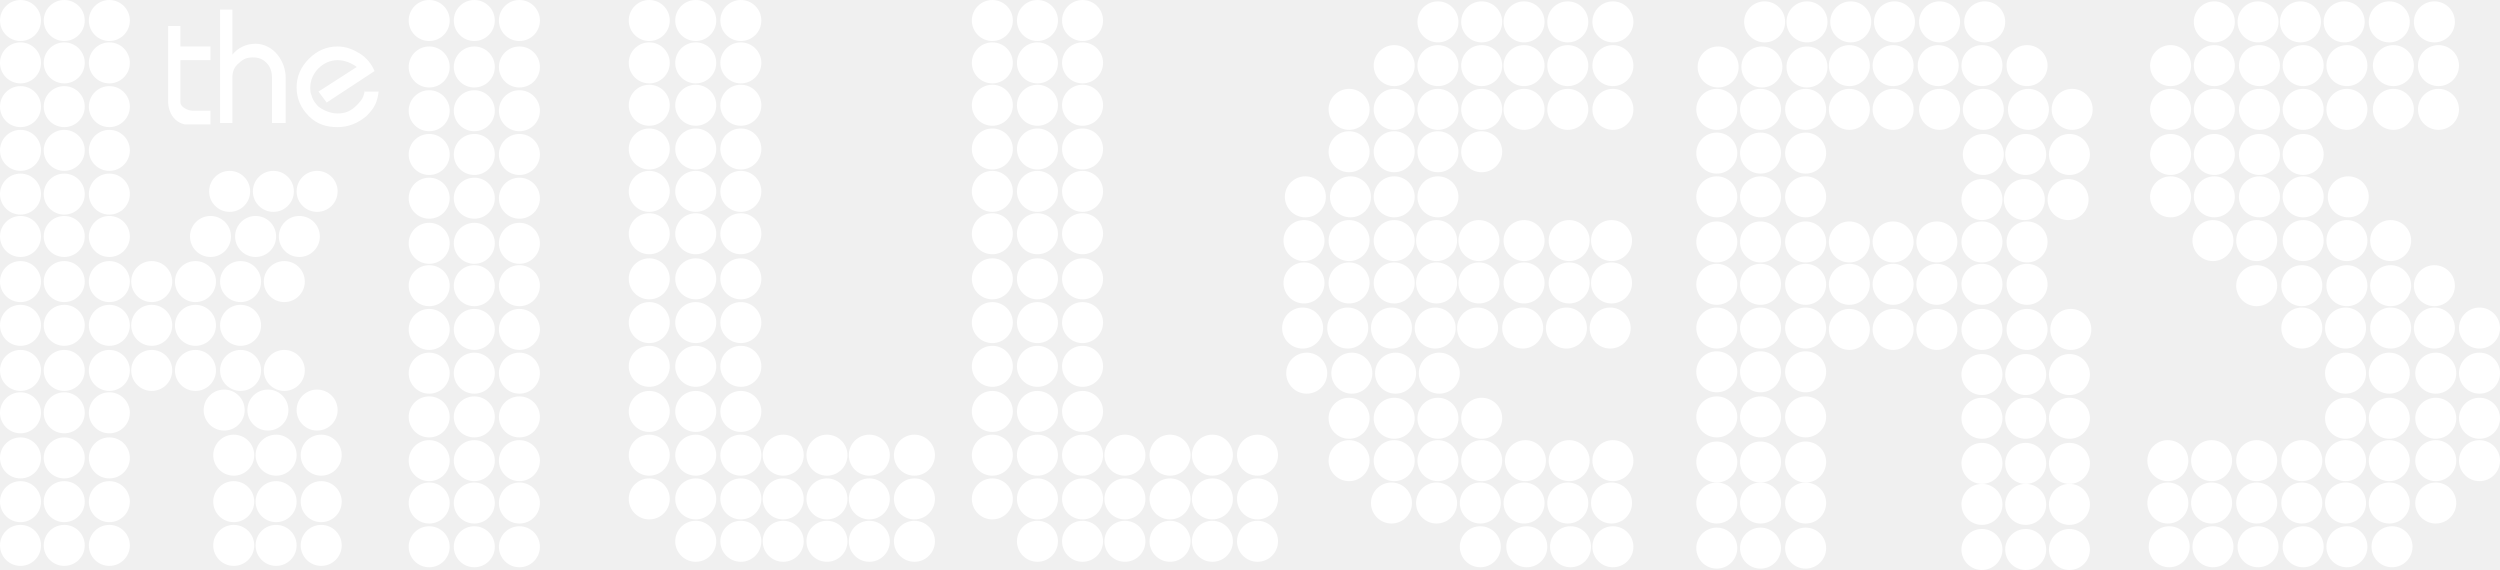
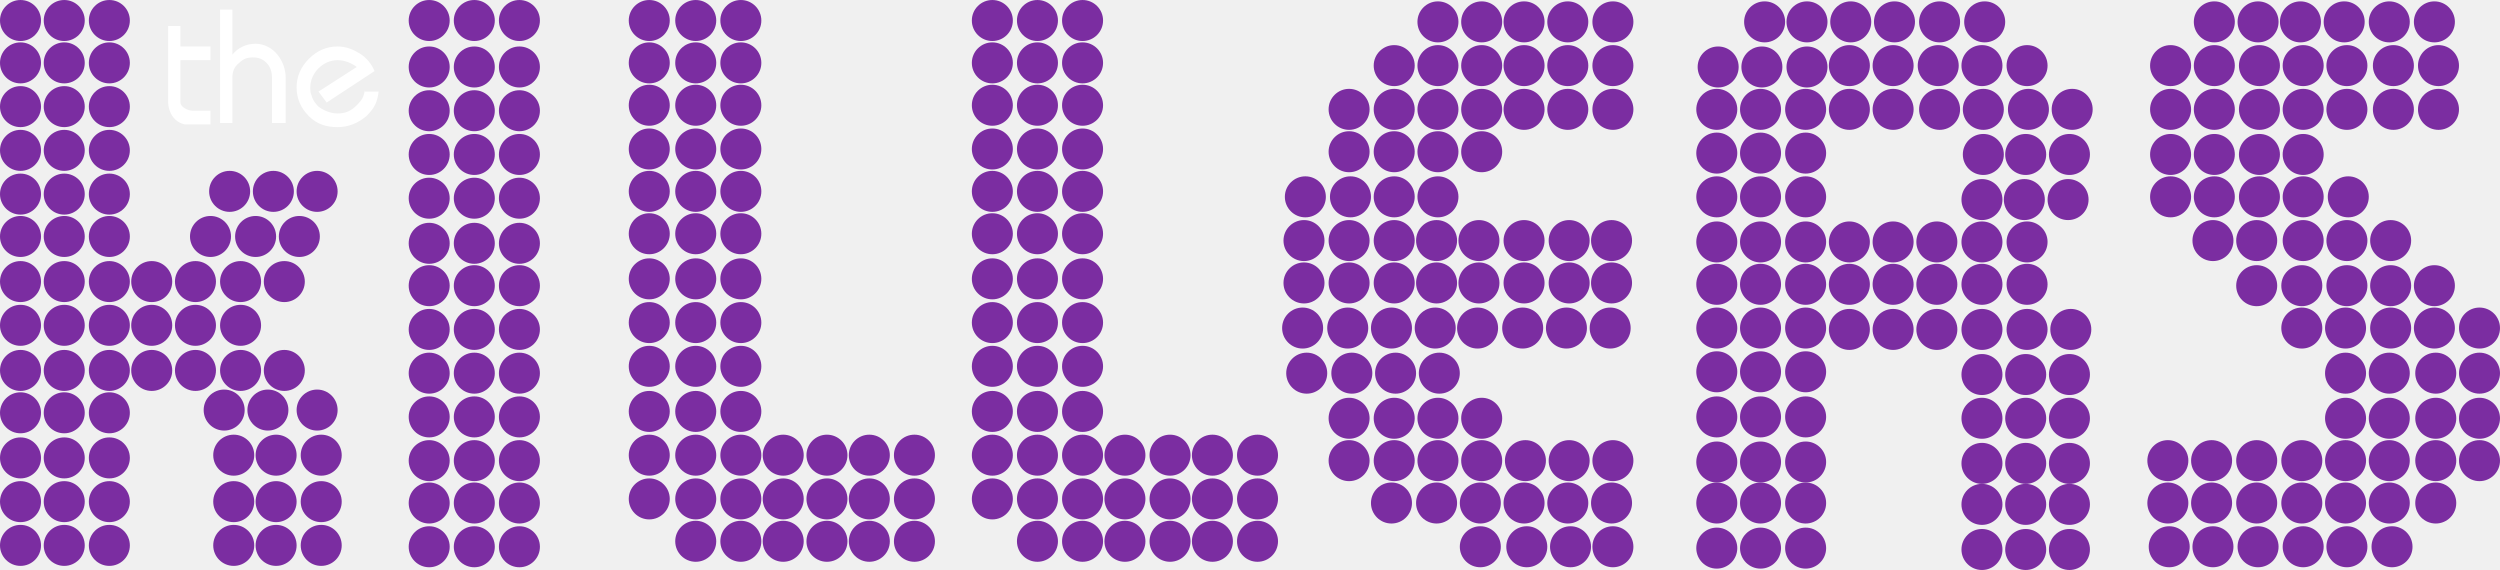
- <svg xmlns="http://www.w3.org/2000/svg" viewBox="0 0 182.9 41.7" width="2500" height="570" fill="#fff">
+ <svg xmlns="http://www.w3.org/2000/svg" viewBox="0 0 182.9 41.7" width="2500" height="570" fill="#7b2da1">
  <style>.st0{fill-rule:evenodd;clip-rule:evenodd}</style>
  <circle class="st0" cx="1.5" cy="1.5" r="1.5" />
  <circle class="st0" cx="4.7" cy="1.5" r="1.5" />
  <circle class="st0" cx="8" cy="1.5" r="1.5" />
  <circle class="st0" cx="1.5" cy="4.6" r="1.5" />
  <circle class="st0" cx="4.7" cy="4.6" r="1.5" />
  <circle class="st0" cx="8" cy="4.6" r="1.5" />
  <circle class="st0" cx="1.5" cy="7.8" r="1.5" />
  <circle class="st0" cx="4.7" cy="7.8" r="1.5" />
  <circle class="st0" cx="8" cy="7.8" r="1.5" />
  <circle class="st0" cx="1.5" cy="11" r="1.5" />
  <circle class="st0" cx="4.7" cy="11" r="1.5" />
  <circle class="st0" cx="8" cy="11" r="1.5" />
  <circle class="st0" cx="1.5" cy="14.2" r="1.5" />
  <circle class="st0" cx="4.7" cy="14.2" r="1.5" />
  <circle class="st0" cx="8" cy="14.2" r="1.5" />
  <circle class="st0" cx="1.5" cy="17.3" r="1.5" />
  <circle class="st0" cx="4.7" cy="17.3" r="1.5" />
  <circle class="st0" cx="8" cy="17.3" r="1.5" />
  <circle class="st0" cx="1.5" cy="20.6" r="1.5" />
  <circle class="st0" cx="4.7" cy="20.6" r="1.5" />
  <circle class="st0" cx="8" cy="20.6" r="1.5" />
  <circle class="st0" cx="1.5" cy="23.8" r="1.5" />
  <circle class="st0" cx="4.7" cy="23.8" r="1.5" />
  <circle class="st0" cx="8" cy="23.8" r="1.5" />
  <circle class="st0" cx="1.5" cy="27.1" r="1.5" />
  <circle class="st0" cx="4.7" cy="27.1" r="1.5" />
  <circle class="st0" cx="8" cy="27.1" r="1.5" />
  <circle class="st0" cx="11.1" cy="20.6" r="1.5" />
  <circle class="st0" cx="14.3" cy="20.6" r="1.5" />
  <circle class="st0" cx="17.6" cy="20.6" r="1.5" />
  <circle class="st0" cx="20.8" cy="20.6" r="1.5" />
  <circle class="st0" cx="15.4" cy="17.3" r="1.5" />
  <circle class="st0" cx="18.7" cy="17.3" r="1.5" />
  <circle class="st0" cx="21.9" cy="17.3" r="1.5" />
  <circle class="st0" cx="16.8" cy="14" r="1.5" />
  <circle class="st0" cx="20" cy="14" r="1.5" />
  <circle class="st0" cx="23.2" cy="14" r="1.5" />
  <circle class="st0" cx="31.4" cy="1.5" r="1.5" />
  <circle class="st0" cx="34.7" cy="1.5" r="1.5" />
  <circle class="st0" cx="38" cy="1.5" r="1.5" />
  <circle class="st0" cx="31.4" cy="4.9" r="1.5" />
  <circle class="st0" cx="34.7" cy="4.9" r="1.5" />
  <circle class="st0" cx="38" cy="4.9" r="1.5" />
  <circle class="st0" cx="31.4" cy="8.1" r="1.5" />
  <circle class="st0" cx="34.7" cy="8.1" r="1.5" />
  <circle class="st0" cx="38" cy="8.1" r="1.5" />
  <circle class="st0" cx="31.4" cy="11.3" r="1.5" />
  <circle class="st0" cx="34.7" cy="11.3" r="1.5" />
  <circle class="st0" cx="38" cy="11.3" r="1.5" />
  <circle class="st0" cx="31.4" cy="14.5" r="1.5" />
  <circle class="st0" cx="34.7" cy="14.5" r="1.5" />
  <circle class="st0" cx="38" cy="14.5" r="1.5" />
  <circle class="st0" cx="31.4" cy="17.8" r="1.5" />
  <circle class="st0" cx="34.7" cy="17.8" r="1.5" />
  <circle class="st0" cx="38" cy="17.8" r="1.5" />
  <circle class="st0" cx="31.4" cy="20.9" r="1.5" />
  <circle class="st0" cx="34.7" cy="20.9" r="1.5" />
  <circle class="st0" cx="38" cy="20.9" r="1.5" />
  <circle class="st0" cx="31.4" cy="24.1" r="1.5" />
  <circle class="st0" cx="34.7" cy="24.1" r="1.5" />
  <circle class="st0" cx="38" cy="24.1" r="1.5" />
  <circle class="st0" cx="31.4" cy="27.3" r="1.5" />
  <circle class="st0" cx="34.7" cy="27.3" r="1.5" />
  <circle class="st0" cx="38" cy="27.3" r="1.5" />
  <circle class="st0" cx="31.4" cy="30.5" r="1.5" />
  <circle class="st0" cx="34.7" cy="30.5" r="1.5" />
  <circle class="st0" cx="38" cy="30.5" r="1.5" />
  <circle class="st0" cx="47.5" cy="1.5" r="1.5" />
  <circle class="st0" cx="50.9" cy="1.5" r="1.5" />
  <circle class="st0" cx="54.2" cy="1.5" r="1.5" />
  <circle class="st0" cx="47.5" cy="4.6" r="1.5" />
  <circle class="st0" cx="50.9" cy="4.6" r="1.5" />
  <circle class="st0" cx="54.2" cy="4.6" r="1.5" />
  <circle class="st0" cx="47.5" cy="7.7" r="1.5" />
  <circle class="st0" cx="50.9" cy="7.7" r="1.5" />
  <circle class="st0" cx="54.2" cy="7.7" r="1.5" />
  <circle class="st0" cx="47.5" cy="10.9" r="1.5" />
  <circle class="st0" cx="50.9" cy="10.9" r="1.5" />
  <circle class="st0" cx="54.2" cy="10.9" r="1.5" />
  <circle class="st0" cx="47.5" cy="14" r="1.5" />
  <circle class="st0" cx="50.9" cy="14" r="1.5" />
  <circle class="st0" cx="54.2" cy="14" r="1.5" />
  <circle class="st0" cx="47.5" cy="17.1" r="1.5" />
  <circle class="st0" cx="50.9" cy="17.1" r="1.5" />
  <circle class="st0" cx="54.2" cy="17.1" r="1.5" />
  <circle class="st0" cx="47.5" cy="20.4" r="1.5" />
  <circle class="st0" cx="50.9" cy="20.4" r="1.5" />
  <circle class="st0" cx="54.2" cy="20.4" r="1.5" />
  <circle class="st0" cx="47.5" cy="23.6" r="1.5" />
  <circle class="st0" cx="50.9" cy="23.6" r="1.5" />
  <circle class="st0" cx="54.2" cy="23.6" r="1.5" />
  <circle class="st0" cx="47.5" cy="26.8" r="1.5" />
  <circle class="st0" cx="50.9" cy="26.8" r="1.5" />
  <circle class="st0" cx="54.2" cy="26.8" r="1.5" />
  <circle class="st0" cx="47.5" cy="30.1" r="1.5" />
  <circle class="st0" cx="50.9" cy="30.1" r="1.5" />
  <circle class="st0" cx="54.2" cy="30.1" r="1.5" />
  <circle class="st0" cx="47.5" cy="33.3" r="1.5" />
  <circle class="st0" cx="50.9" cy="33.3" r="1.5" />
  <circle class="st0" cx="54.2" cy="33.3" r="1.5" />
  <circle class="st0" cx="47.5" cy="36.5" r="1.5" />
  <circle class="st0" cx="50.9" cy="36.5" r="1.5" />
  <circle class="st0" cx="54.2" cy="36.5" r="1.5" />
  <circle class="st0" cx="50.9" cy="39.6" r="1.5" />
  <circle class="st0" cx="54.2" cy="39.6" r="1.5" />
  <circle class="st0" cx="57.3" cy="33.3" r="1.5" />
  <circle class="st0" cx="60.5" cy="33.3" r="1.5" />
  <circle class="st0" cx="57.3" cy="36.5" r="1.5" />
  <circle class="st0" cx="60.5" cy="36.5" r="1.5" />
  <circle class="st0" cx="57.3" cy="39.6" r="1.5" />
  <circle class="st0" cx="60.5" cy="39.6" r="1.5" />
  <circle class="st0" cx="63.6" cy="33.3" r="1.5" />
  <circle class="st0" cx="66.9" cy="33.3" r="1.5" />
  <circle class="st0" cx="63.6" cy="36.5" r="1.5" />
  <circle class="st0" cx="66.9" cy="36.5" r="1.5" />
  <circle class="st0" cx="63.6" cy="39.6" r="1.5" />
  <circle class="st0" cx="66.9" cy="39.6" r="1.5" />
  <circle class="st0" cx="72.6" cy="1.5" r="1.5" />
  <circle class="st0" cx="75.9" cy="1.5" r="1.5" />
  <circle class="st0" cx="79.2" cy="1.5" r="1.5" />
  <circle class="st0" cx="105.2" cy="1.6" r="1.5" />
  <circle class="st0" cx="108.4" cy="1.6" r="1.5" />
  <circle class="st0" cx="111.5" cy="1.6" r="1.5" />
  <circle class="st0" cx="114.7" cy="1.6" r="1.5" />
  <circle class="st0" cx="118" cy="1.6" r="1.5" />
  <circle class="st0" cx="129.1" cy="1.6" r="1.5" />
  <circle class="st0" cx="132.2" cy="1.6" r="1.5" />
  <circle class="st0" cx="135.4" cy="1.6" r="1.5" />
  <circle class="st0" cx="138.6" cy="1.6" r="1.5" />
  <circle class="st0" cx="141.9" cy="1.6" r="1.5" />
  <circle class="st0" cx="135.3" cy="4.8" r="1.5" />
  <circle class="st0" cx="138.5" cy="4.8" r="1.5" />
  <circle class="st0" cx="141.8" cy="4.8" r="1.5" />
  <circle class="st0" cx="145" cy="4.8" r="1.5" />
  <circle class="st0" cx="148.3" cy="4.8" r="1.5" />
  <circle class="st0" cx="135.3" cy="8" r="1.5" />
  <circle class="st0" cx="138.5" cy="8" r="1.5" />
  <circle class="st0" cx="141.9" cy="8" r="1.5" />
  <circle class="st0" cx="145.1" cy="8" r="1.5" />
  <circle class="st0" cx="148.4" cy="8" r="1.5" />
  <circle class="st0" cx="151.6" cy="8" r="1.5" />
  <circle class="st0" cx="145.1" cy="11.3" r="1.5" />
  <circle class="st0" cx="148.2" cy="11.3" r="1.5" />
  <circle class="st0" cx="151.4" cy="11.3" r="1.5" />
  <circle class="st0" cx="145" cy="14.6" r="1.5" />
  <circle class="st0" cx="148.1" cy="14.6" r="1.5" />
  <circle class="st0" cx="151.3" cy="14.6" r="1.5" />
  <circle class="st0" cx="145.2" cy="1.6" r="1.5" />
  <circle class="st0" cx="162" cy="1.6" r="1.5" />
  <circle class="st0" cx="165.2" cy="1.6" r="1.5" />
  <circle class="st0" cx="168.3" cy="1.6" r="1.5" />
  <circle class="st0" cx="171.5" cy="1.6" r="1.5" />
  <circle class="st0" cx="174.8" cy="1.6" r="1.5" />
  <circle class="st0" cx="178.1" cy="1.6" r="1.5" />
  <circle class="st0" cx="162" cy="4.8" r="1.5" />
  <circle class="st0" cx="158.8" cy="4.8" r="1.5" />
  <circle class="st0" cx="165.3" cy="4.8" r="1.5" />
  <circle class="st0" cx="168.5" cy="4.8" r="1.5" />
  <circle class="st0" cx="171.7" cy="4.8" r="1.5" />
  <circle class="st0" cx="175.1" cy="4.8" r="1.5" />
  <circle class="st0" cx="178.4" cy="4.8" r="1.5" />
  <circle class="st0" cx="162" cy="8" r="1.5" />
  <circle class="st0" cx="158.8" cy="8" r="1.5" />
  <circle class="st0" cx="165.3" cy="8" r="1.5" />
  <circle class="st0" cx="168.5" cy="8" r="1.5" />
  <circle class="st0" cx="162" cy="11.3" r="1.5" />
  <circle class="st0" cx="158.8" cy="11.3" r="1.5" />
  <circle class="st0" cx="165.3" cy="11.3" r="1.5" />
  <circle class="st0" cx="168.5" cy="11.3" r="1.5" />
  <circle class="st0" cx="162" cy="14.4" r="1.5" />
  <circle class="st0" cx="158.8" cy="14.4" r="1.5" />
  <circle class="st0" cx="165.3" cy="14.4" r="1.5" />
  <circle class="st0" cx="168.5" cy="14.4" r="1.5" />
  <circle class="st0" cx="171.8" cy="14.4" r="1.5" />
  <circle class="st0" cx="165.1" cy="17.6" r="1.5" />
  <circle class="st0" cx="161.9" cy="17.6" r="1.5" />
  <circle class="st0" cx="168.5" cy="17.6" r="1.5" />
  <circle class="st0" cx="171.7" cy="17.6" r="1.5" />
  <circle class="st0" cx="174.9" cy="17.6" r="1.5" />
  <circle class="st0" cx="168.4" cy="20.9" r="1.5" />
  <circle class="st0" cx="165.1" cy="20.9" r="1.5" />
  <circle class="st0" cx="171.7" cy="20.9" r="1.5" />
  <circle class="st0" cx="174.9" cy="20.9" r="1.5" />
  <circle class="st0" cx="178.1" cy="20.9" r="1.5" />
  <circle class="st0" cx="171.6" cy="24" r="1.5" />
  <circle class="st0" cx="168.4" cy="24" r="1.5" />
  <circle class="st0" cx="174.9" cy="24" r="1.5" />
  <circle class="st0" cx="178.1" cy="24" r="1.5" />
  <circle class="st0" cx="174.8" cy="27.3" r="1.5" />
  <circle class="st0" cx="171.6" cy="27.3" r="1.5" />
  <circle class="st0" cx="178.2" cy="27.3" r="1.5" />
  <circle class="st0" cx="181.4" cy="27.3" r="1.5" />
  <circle class="st0" cx="174.8" cy="30.6" r="1.5" />
  <circle class="st0" cx="171.6" cy="30.6" r="1.5" />
  <circle class="st0" cx="178.2" cy="30.6" r="1.5" />
  <circle class="st0" cx="181.4" cy="30.6" r="1.5" />
  <circle class="st0" cx="174.8" cy="33.7" r="1.5" />
  <circle class="st0" cx="171.6" cy="33.7" r="1.5" />
  <circle class="st0" cx="178.2" cy="33.7" r="1.5" />
  <circle class="st0" cx="181.4" cy="33.7" r="1.5" />
  <circle class="st0" cx="161.8" cy="33.7" r="1.5" />
  <circle class="st0" cx="158.6" cy="33.7" r="1.5" />
  <circle class="st0" cx="165.1" cy="33.7" r="1.5" />
  <circle class="st0" cx="168.4" cy="33.7" r="1.5" />
  <circle class="st0" cx="174.8" cy="36.8" r="1.5" />
  <circle class="st0" cx="171.6" cy="36.8" r="1.5" />
  <circle class="st0" cx="178.2" cy="36.8" r="1.5" />
  <circle class="st0" cx="161.8" cy="36.8" r="1.5" />
  <circle class="st0" cx="158.6" cy="36.8" r="1.5" />
  <circle class="st0" cx="165.1" cy="36.8" r="1.5" />
  <circle class="st0" cx="168.4" cy="36.8" r="1.5" />
  <circle class="st0" cx="175" cy="40" r="1.5" />
  <circle class="st0" cx="171.7" cy="40" r="1.5" />
  <circle class="st0" cx="161.9" cy="40" r="1.5" />
  <circle class="st0" cx="158.7" cy="40" r="1.5" />
  <circle class="st0" cx="165.2" cy="40" r="1.5" />
  <circle class="st0" cx="168.5" cy="40" r="1.5" />
  <circle class="st0" cx="181.4" cy="24" r="1.5" />
  <circle class="st0" cx="171.7" cy="8" r="1.5" />
  <circle class="st0" cx="175.1" cy="8" r="1.5" />
  <circle class="st0" cx="178.4" cy="8" r="1.5" />
  <circle class="st0" cx="105.2" cy="4.8" r="1.5" />
  <circle class="st0" cx="102" cy="4.8" r="1.5" />
  <circle class="st0" cx="108.4" cy="4.8" r="1.5" />
  <circle class="st0" cx="111.5" cy="4.8" r="1.5" />
  <circle class="st0" cx="114.7" cy="4.8" r="1.5" />
  <circle class="st0" cx="118" cy="4.8" r="1.5" />
  <circle class="st0" cx="105.2" cy="8" r="1.5" />
  <circle class="st0" cx="102" cy="8" r="1.5" />
  <circle class="st0" cx="98.7" cy="8" r="1.5" />
  <circle class="st0" cx="108.4" cy="8" r="1.5" />
  <circle class="st0" cx="105.2" cy="11.1" r="1.5" />
  <circle class="st0" cx="102" cy="11.1" r="1.5" />
  <circle class="st0" cx="98.7" cy="11.1" r="1.5" />
  <circle class="st0" cx="108.4" cy="11.1" r="1.5" />
  <circle class="st0" cx="102" cy="14.4" r="1.5" />
  <circle class="st0" cx="98.8" cy="14.4" r="1.5" />
  <circle class="st0" cx="95.5" cy="14.4" r="1.5" />
  <circle class="st0" cx="105.2" cy="14.4" r="1.5" />
  <circle class="st0" cx="102" cy="17.6" r="1.5" />
  <circle class="st0" cx="98.7" cy="17.6" r="1.5" />
  <circle class="st0" cx="95.4" cy="17.6" r="1.5" />
  <circle class="st0" cx="105.1" cy="17.6" r="1.5" />
  <circle class="st0" cx="114.8" cy="17.6" r="1.5" />
  <circle class="st0" cx="111.5" cy="17.6" r="1.5" />
  <circle class="st0" cx="108.2" cy="17.6" r="1.5" />
  <circle class="st0" cx="117.9" cy="17.6" r="1.5" />
  <circle class="st0" cx="102" cy="20.7" r="1.5" />
  <circle class="st0" cx="98.7" cy="20.7" r="1.5" />
  <circle class="st0" cx="95.4" cy="20.7" r="1.5" />
  <circle class="st0" cx="105.1" cy="20.7" r="1.5" />
  <circle class="st0" cx="114.8" cy="20.7" r="1.5" />
  <circle class="st0" cx="111.5" cy="20.7" r="1.5" />
  <circle class="st0" cx="108.2" cy="20.7" r="1.5" />
  <circle class="st0" cx="117.9" cy="20.7" r="1.5" />
  <circle class="st0" cx="101.8" cy="24" r="1.5" />
  <circle class="st0" cx="98.6" cy="24" r="1.5" />
  <circle class="st0" cx="95.3" cy="24" r="1.5" />
  <circle class="st0" cx="105" cy="24" r="1.5" />
  <circle class="st0" cx="102.1" cy="27.3" r="1.5" />
  <circle class="st0" cx="98.9" cy="27.3" r="1.5" />
  <circle class="st0" cx="95.6" cy="27.3" r="1.5" />
  <circle class="st0" cx="105.3" cy="27.3" r="1.5" />
  <circle class="st0" cx="105.2" cy="30.6" r="1.5" />
  <circle class="st0" cx="102" cy="30.6" r="1.5" />
  <circle class="st0" cx="98.7" cy="30.6" r="1.5" />
  <circle class="st0" cx="108.4" cy="30.6" r="1.5" />
  <circle class="st0" cx="105.2" cy="33.7" r="1.5" />
  <circle class="st0" cx="102" cy="33.7" r="1.5" />
  <circle class="st0" cx="98.7" cy="33.7" r="1.5" />
  <circle class="st0" cx="108.4" cy="33.7" r="1.5" />
  <circle class="st0" cx="114.8" cy="33.7" r="1.5" />
  <circle class="st0" cx="111.6" cy="33.7" r="1.5" />
  <circle class="st0" cx="118" cy="33.7" r="1.5" />
  <circle class="st0" cx="108.3" cy="36.8" r="1.5" />
  <circle class="st0" cx="105.1" cy="36.8" r="1.5" />
  <circle class="st0" cx="101.8" cy="36.8" r="1.5" />
  <circle class="st0" cx="111.5" cy="36.8" r="1.5" />
  <circle class="st0" cx="117.9" cy="36.8" r="1.5" />
  <circle class="st0" cx="114.7" cy="36.8" r="1.5" />
  <circle class="st0" cx="108.3" cy="40" r="1.5" />
  <circle class="st0" cx="111.7" cy="40" r="1.5" />
  <circle class="st0" cx="118" cy="40" r="1.5" />
  <circle class="st0" cx="114.9" cy="40" r="1.5" />
  <circle class="st0" cx="114.6" cy="24" r="1.5" />
  <circle class="st0" cx="111.4" cy="24" r="1.5" />
  <circle class="st0" cx="108.1" cy="24" r="1.5" />
  <circle class="st0" cx="117.8" cy="24" r="1.5" />
  <circle class="st0" cx="111.5" cy="8" r="1.5" />
  <circle class="st0" cx="114.7" cy="8" r="1.5" />
  <circle class="st0" cx="118" cy="8" r="1.5" />
  <circle class="st0" cx="72.6" cy="4.6" r="1.5" />
  <circle class="st0" cx="75.9" cy="4.6" r="1.5" />
  <circle class="st0" cx="79.2" cy="4.6" r="1.5" />
  <circle class="st0" cx="72.6" cy="7.7" r="1.5" />
  <circle class="st0" cx="75.9" cy="7.7" r="1.5" />
  <circle class="st0" cx="79.2" cy="7.7" r="1.5" />
  <circle class="st0" cx="72.6" cy="10.9" r="1.5" />
  <circle class="st0" cx="75.9" cy="10.9" r="1.5" />
  <circle class="st0" cx="79.2" cy="10.9" r="1.5" />
  <circle class="st0" cx="72.6" cy="14" r="1.5" />
  <circle class="st0" cx="75.9" cy="14" r="1.5" />
  <circle class="st0" cx="79.2" cy="14" r="1.5" />
  <circle class="st0" cx="72.6" cy="17.1" r="1.5" />
  <circle class="st0" cx="75.9" cy="17.1" r="1.5" />
  <circle class="st0" cx="79.2" cy="17.1" r="1.5" />
  <circle class="st0" cx="72.6" cy="20.4" r="1.5" />
  <circle class="st0" cx="75.9" cy="20.4" r="1.5" />
  <circle class="st0" cx="79.2" cy="20.4" r="1.5" />
  <circle class="st0" cx="72.6" cy="23.6" r="1.5" />
  <circle class="st0" cx="75.9" cy="23.6" r="1.5" />
  <circle class="st0" cx="79.2" cy="23.6" r="1.5" />
  <circle class="st0" cx="72.6" cy="26.8" r="1.5" />
  <circle class="st0" cx="75.9" cy="26.8" r="1.5" />
  <circle class="st0" cx="79.2" cy="26.8" r="1.5" />
  <circle class="st0" cx="72.6" cy="30.1" r="1.5" />
  <circle class="st0" cx="75.9" cy="30.1" r="1.5" />
  <circle class="st0" cx="79.2" cy="30.1" r="1.5" />
  <circle class="st0" cx="125.7" cy="4.9" r="1.5" />
  <circle class="st0" cx="128.9" cy="4.9" r="1.5" />
  <circle class="st0" cx="132.2" cy="4.9" r="1.5" />
  <circle class="st0" cx="125.6" cy="8" r="1.5" />
  <circle class="st0" cx="128.8" cy="8" r="1.5" />
  <circle class="st0" cx="132.1" cy="8" r="1.5" />
  <circle class="st0" cx="125.6" cy="11.2" r="1.5" />
  <circle class="st0" cx="128.8" cy="11.2" r="1.5" />
  <circle class="st0" cx="132.1" cy="11.2" r="1.5" />
  <circle class="st0" cx="125.6" cy="14.4" r="1.5" />
  <circle class="st0" cx="128.8" cy="14.4" r="1.5" />
  <circle class="st0" cx="132.1" cy="14.4" r="1.5" />
  <circle class="st0" cx="125.6" cy="17.7" r="1.5" />
  <circle class="st0" cx="128.8" cy="17.7" r="1.5" />
  <circle class="st0" cx="132.1" cy="17.7" r="1.5" />
  <circle class="st0" cx="135.3" cy="17.7" r="1.5" />
  <circle class="st0" cx="138.5" cy="17.7" r="1.5" />
  <circle class="st0" cx="141.7" cy="17.7" r="1.5" />
  <circle class="st0" cx="145" cy="17.7" r="1.5" />
  <circle class="st0" cx="148.3" cy="17.7" r="1.5" />
  <circle class="st0" cx="135.3" cy="20.8" r="1.5" />
  <circle class="st0" cx="138.5" cy="20.8" r="1.5" />
  <circle class="st0" cx="141.7" cy="20.8" r="1.5" />
  <circle class="st0" cx="145" cy="20.8" r="1.5" />
  <circle class="st0" cx="148.3" cy="20.8" r="1.5" />
  <circle class="st0" cx="135.3" cy="24.1" r="1.5" />
  <circle class="st0" cx="138.5" cy="24.1" r="1.5" />
  <circle class="st0" cx="141.7" cy="24.1" r="1.5" />
  <circle class="st0" cx="145" cy="24.1" r="1.5" />
  <circle class="st0" cx="148.3" cy="24.1" r="1.5" />
  <circle class="st0" cx="151.5" cy="24.1" r="1.5" />
  <circle class="st0" cx="145" cy="27.4" r="1.5" />
  <circle class="st0" cx="148.2" cy="27.4" r="1.5" />
  <circle class="st0" cx="151.4" cy="27.4" r="1.5" />
  <circle class="st0" cx="145" cy="30.6" r="1.5" />
  <circle class="st0" cx="148.2" cy="30.6" r="1.5" />
  <circle class="st0" cx="151.4" cy="30.6" r="1.5" />
  <circle class="st0" cx="145" cy="33.9" r="1.5" />
  <circle class="st0" cx="148.2" cy="33.9" r="1.5" />
  <circle class="st0" cx="151.4" cy="33.9" r="1.5" />
  <circle class="st0" cx="145" cy="36.9" r="1.5" />
  <circle class="st0" cx="148.2" cy="36.9" r="1.5" />
  <circle class="st0" cx="151.4" cy="36.9" r="1.5" />
  <circle class="st0" cx="145" cy="40.2" r="1.5" />
  <circle class="st0" cx="148.2" cy="40.2" r="1.5" />
  <circle class="st0" cx="151.4" cy="40.2" r="1.5" />
  <circle class="st0" cx="125.6" cy="20.8" r="1.5" />
  <circle class="st0" cx="128.8" cy="20.8" r="1.5" />
  <circle class="st0" cx="132.1" cy="20.8" r="1.5" />
  <circle class="st0" cx="125.6" cy="24" r="1.5" />
  <circle class="st0" cx="128.8" cy="24" r="1.5" />
  <circle class="st0" cx="132.1" cy="24" r="1.5" />
  <circle class="st0" cx="125.6" cy="27.2" r="1.5" />
  <circle class="st0" cx="128.8" cy="27.2" r="1.5" />
  <circle class="st0" cx="132.1" cy="27.2" r="1.5" />
  <circle class="st0" cx="125.6" cy="30.5" r="1.5" />
  <circle class="st0" cx="128.8" cy="30.5" r="1.5" />
  <circle class="st0" cx="132.1" cy="30.5" r="1.5" />
  <circle class="st0" cx="125.6" cy="33.8" r="1.5" />
  <circle class="st0" cx="128.8" cy="33.8" r="1.5" />
  <circle class="st0" cx="132.1" cy="33.8" r="1.5" />
  <circle class="st0" cx="125.6" cy="36.8" r="1.5" />
  <circle class="st0" cx="128.8" cy="36.8" r="1.5" />
  <circle class="st0" cx="132.1" cy="36.8" r="1.5" />
  <circle class="st0" cx="125.6" cy="40.1" r="1.5" />
  <circle class="st0" cx="128.8" cy="40.1" r="1.5" />
  <circle class="st0" cx="132.1" cy="40.1" r="1.5" />
  <circle class="st0" cx="72.6" cy="33.3" r="1.5" />
  <circle class="st0" cx="75.9" cy="33.3" r="1.5" />
  <circle class="st0" cx="79.2" cy="33.3" r="1.5" />
  <circle class="st0" cx="72.6" cy="36.5" r="1.5" />
  <circle class="st0" cx="75.9" cy="36.5" r="1.5" />
  <circle class="st0" cx="79.2" cy="36.5" r="1.5" />
  <circle class="st0" cx="75.9" cy="39.6" r="1.5" />
  <circle class="st0" cx="79.2" cy="39.6" r="1.5" />
  <circle class="st0" cx="82.3" cy="33.3" r="1.5" />
  <circle class="st0" cx="85.6" cy="33.3" r="1.5" />
  <circle class="st0" cx="82.3" cy="36.5" r="1.5" />
  <circle class="st0" cx="85.6" cy="36.5" r="1.5" />
  <circle class="st0" cx="82.3" cy="39.6" r="1.5" />
  <circle class="st0" cx="85.6" cy="39.6" r="1.5" />
  <circle class="st0" cx="88.7" cy="33.3" r="1.5" />
  <circle class="st0" cx="92" cy="33.3" r="1.5" />
  <circle class="st0" cx="88.7" cy="36.5" r="1.5" />
  <circle class="st0" cx="92" cy="36.5" r="1.5" />
  <circle class="st0" cx="88.7" cy="39.6" r="1.5" />
  <circle class="st0" cx="92" cy="39.6" r="1.5" />
  <circle class="st0" cx="31.4" cy="33.7" r="1.5" />
  <circle class="st0" cx="34.7" cy="33.7" r="1.5" />
  <circle class="st0" cx="38" cy="33.7" r="1.5" />
  <circle class="st0" cx="31.4" cy="36.8" r="1.5" />
  <circle class="st0" cx="34.7" cy="36.8" r="1.5" />
  <circle class="st0" cx="38" cy="36.8" r="1.5" />
  <circle class="st0" cx="31.4" cy="40" r="1.5" />
  <circle class="st0" cx="34.7" cy="40" r="1.5" />
  <circle class="st0" cx="38" cy="40" r="1.5" />
  <circle class="st0" cx="11.1" cy="23.8" r="1.5" />
  <circle class="st0" cx="14.3" cy="23.8" r="1.5" />
  <circle class="st0" cx="17.6" cy="23.8" r="1.5" />
  <circle class="st0" cx="11.1" cy="27.1" r="1.5" />
  <circle class="st0" cx="14.3" cy="27.1" r="1.5" />
  <circle class="st0" cx="17.6" cy="27.1" r="1.5" />
  <circle class="st0" cx="20.8" cy="27.1" r="1.5" />
  <circle class="st0" cx="1.5" cy="30.2" r="1.5" />
  <circle class="st0" cx="4.7" cy="30.2" r="1.5" />
  <circle class="st0" cx="8" cy="30.2" r="1.5" />
  <circle class="st0" cx="1.5" cy="33.5" r="1.5" />
  <circle class="st0" cx="4.7" cy="33.5" r="1.5" />
  <circle class="st0" cx="8" cy="33.5" r="1.5" />
  <circle class="st0" cx="1.5" cy="36.7" r="1.5" />
  <circle class="st0" cx="4.7" cy="36.7" r="1.5" />
  <circle class="st0" cx="8" cy="36.7" r="1.5" />
  <circle class="st0" cx="1.5" cy="39.9" r="1.5" />
  <circle class="st0" cx="4.7" cy="39.9" r="1.5" />
  <circle class="st0" cx="8" cy="39.9" r="1.5" />
  <circle class="st0" cx="17.1" cy="33.3" r="1.5" />
  <circle class="st0" cx="20.2" cy="33.3" r="1.5" />
  <circle class="st0" cx="23.5" cy="33.3" r="1.5" />
  <circle class="st0" cx="16.4" cy="30" r="1.5" />
  <circle class="st0" cx="19.6" cy="30" r="1.5" />
  <circle class="st0" cx="23.2" cy="30" r="1.5" />
  <circle class="st0" cx="17.1" cy="36.7" r="1.5" />
  <circle class="st0" cx="20.2" cy="36.7" r="1.5" />
  <circle class="st0" cx="23.5" cy="36.7" r="1.5" />
  <circle class="st0" cx="17.1" cy="39.9" r="1.5" />
  <circle class="st0" cx="20.2" cy="39.9" r="1.5" />
  <circle class="st0" cx="23.5" cy="39.9" r="1.5" />
  <path fill="#fff" d="M12.3 3.4V1.9h.9v1.5h2.2v1h-2.2v3.1c0 .3.5.6.9.6h1.3v1h-1.9c-1.2-.3-1.2-1.6-1.2-1.6V3.4zM19.9 9V5.7c0-.4-.1-.8-.4-1.1-.3-.3-.6-.4-1-.4s-.7.1-1 .4c-.4.3-.5.7-.5 1.1V9h-.9V.7h.9V4c.4-.5 1-.8 1.7-.8.6 0 1.2.3 1.6.8.4.5.6 1.1.6 1.7V9h-1zM26.7 6.6c-.1.5-.2.7-.6 1.1-.4.4-.8.6-1.4.6-.5 0-1-.2-1.4-.5-.1-.1-.4-.4-.5-.8-.1-.2-.1-.4-.1-.6 0-.5.2-1 .6-1.4.4-.4.9-.6 1.4-.6.5 0 1 .2 1.4.5l-2.8 1.8.6.8 3.5-2.3c-.2-.5-.6-1-1.1-1.3-.5-.3-1-.5-1.6-.5-.8 0-1.5.3-2.1.9-.6.6-.9 1.3-.9 2.1s.3 1.5.9 2.1c.6.6 1.3.8 2.1.8s1.5-.3 2.1-.8c.6-.6.8-1 .9-1.8h-1z" />
</svg>
